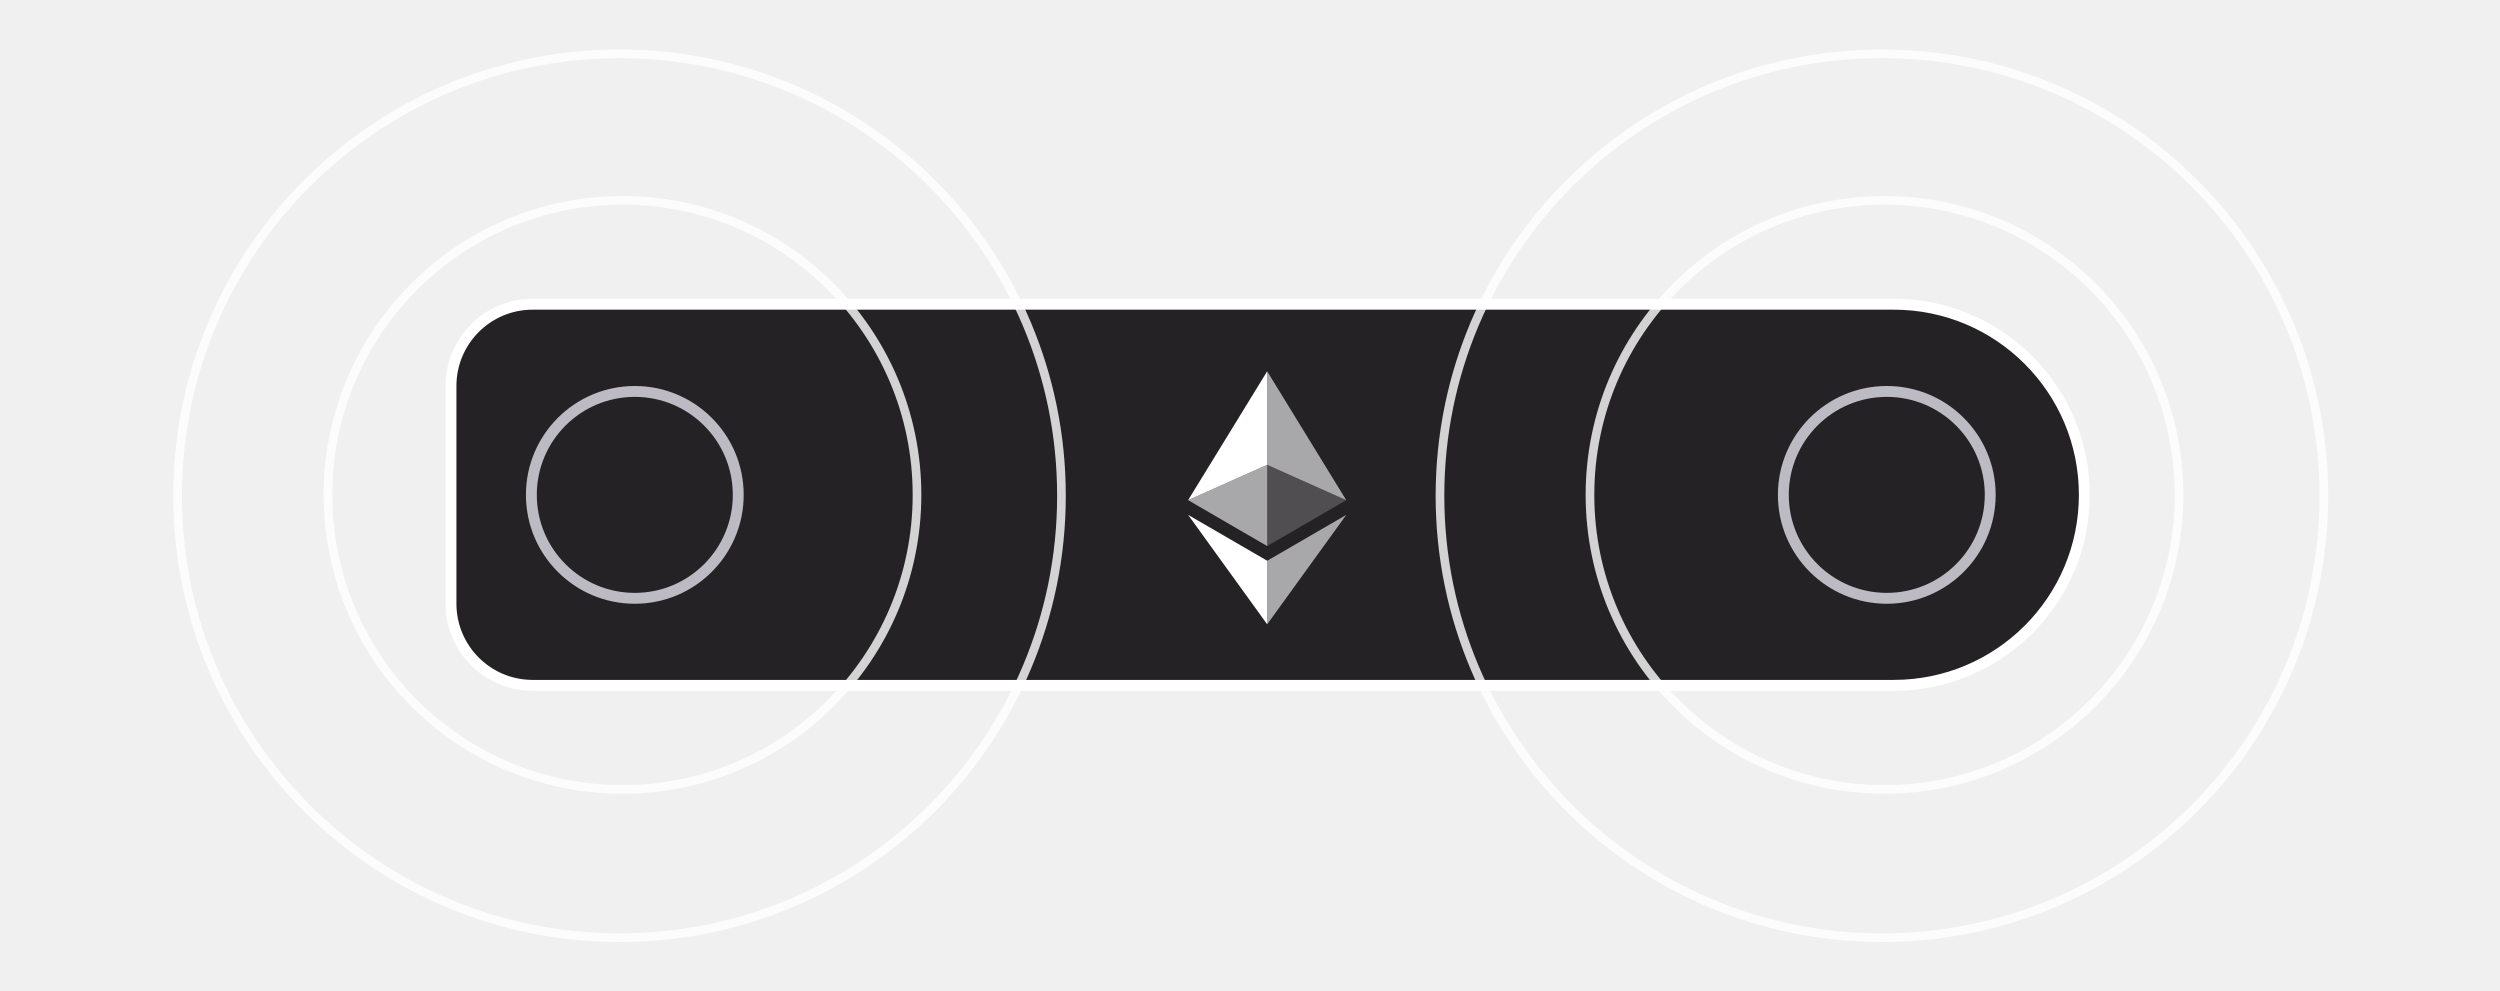
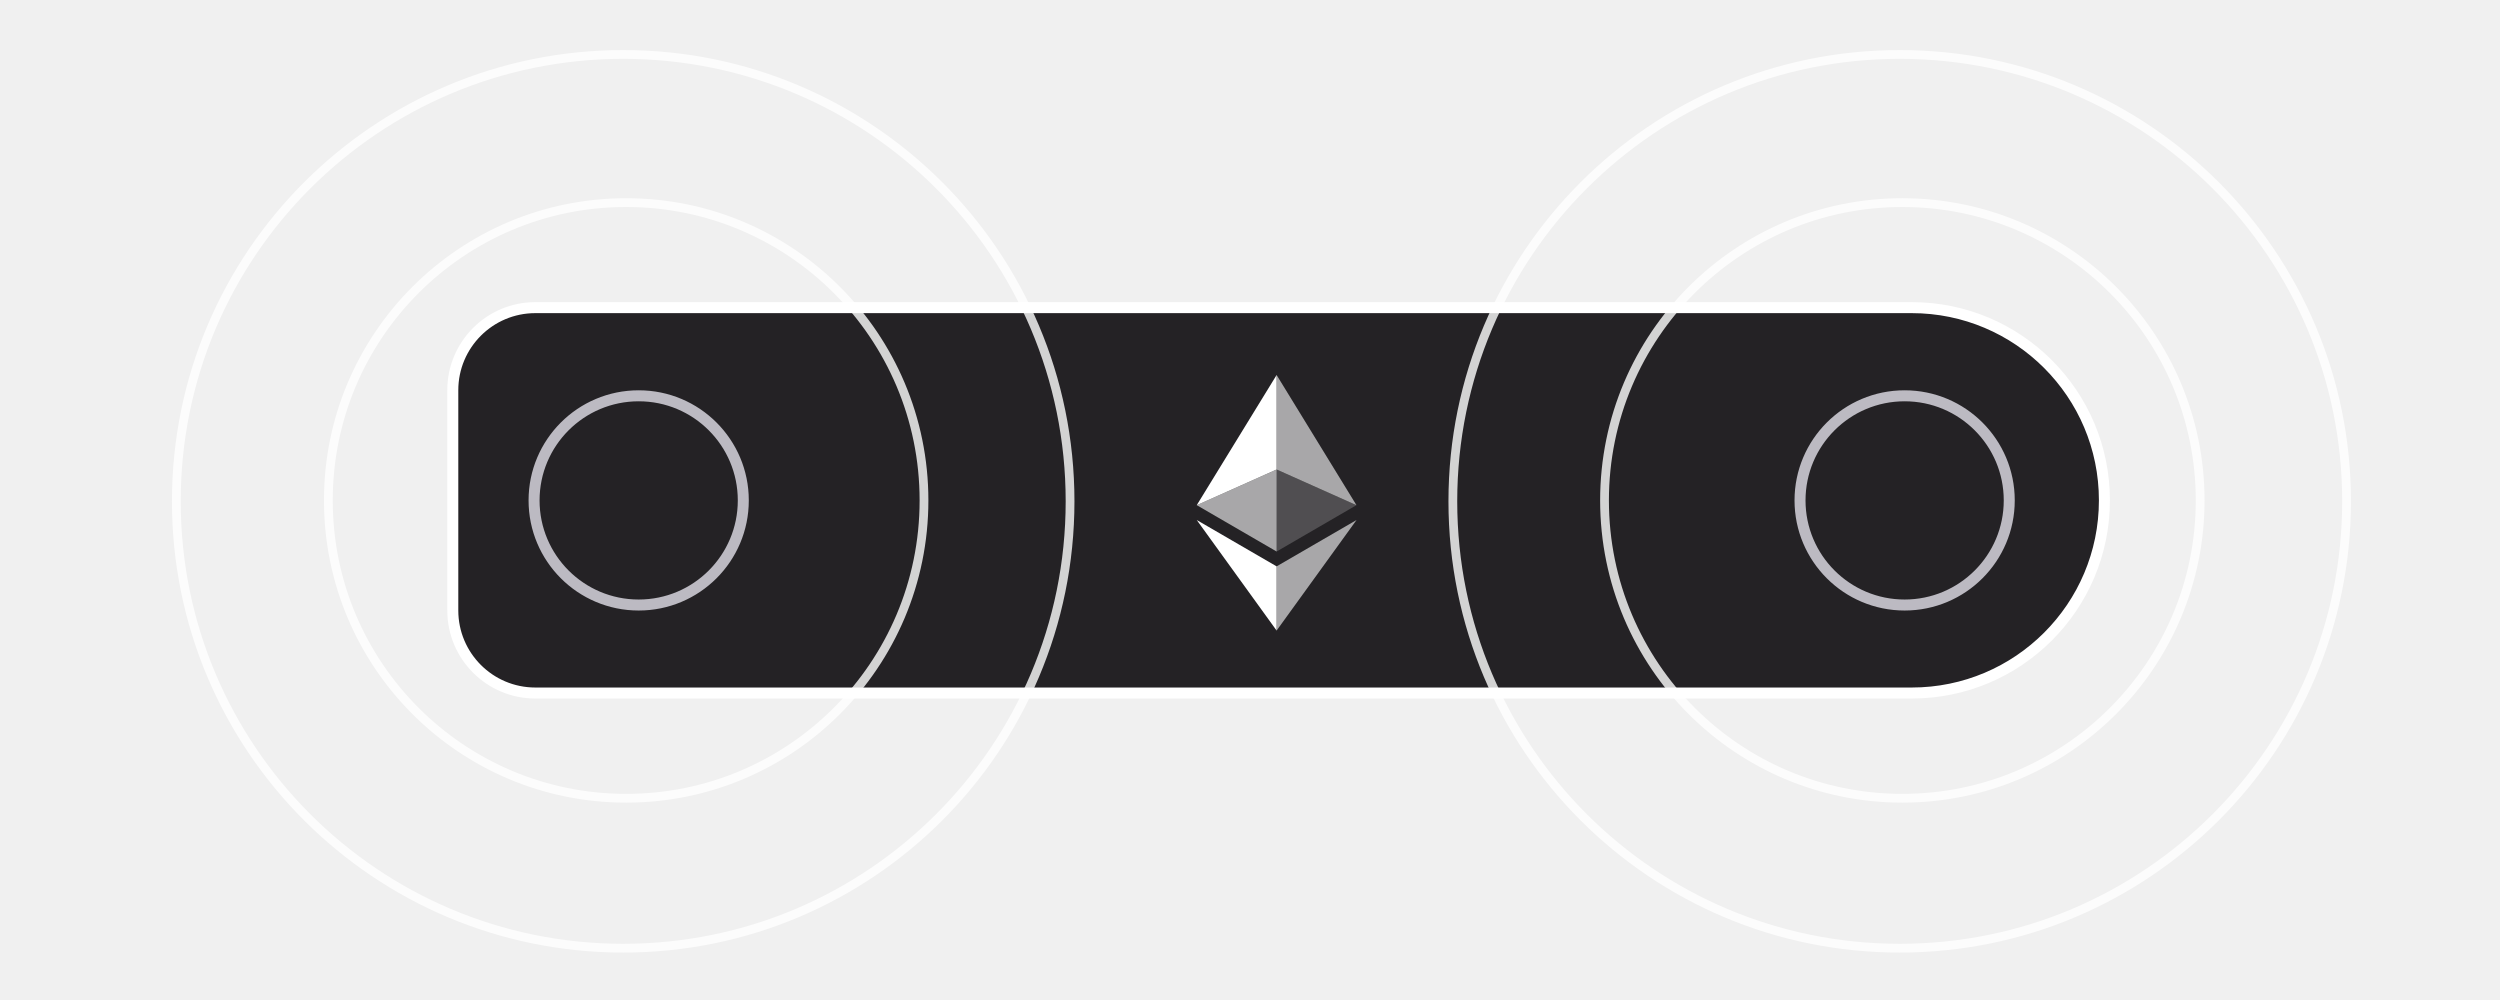
- <svg xmlns="http://www.w3.org/2000/svg" width="101" height="40" viewBox="0 0 101 40" fill="none">
+ <svg xmlns="http://www.w3.org/2000/svg" width="110" height="44" viewBox="0 0 110 44" fill="none">
  <defs>
    <style>
-     
- 
    @keyframes c1 {
      0% {
        opacity: 0.8;
      }
      15% {
        opacity: 0;
      }
      50% {
        opacity: 0;
      }
      65% {
        opacity: 0.8;
      }
      100% {
        opacity: 0.8;
      }
    }

    .c1 {
      animation: c1 1500ms linear infinite normal forwards;
    }

    @keyframes c2 {
      0% {
        opacity: 0.8;
      }
      15% {
        opacity: 0;
      }
      50% {
        opacity: 0;
      }
      65% {
        opacity: 0;
      }
      85% {
        opacity: 0.8;
      }
      100% {
        opacity: 0.8;
      }
    }

    .c2 {
      animation: c2 1500ms linear infinite normal forwards;
    }
  </style>
  </defs>
-   <path d="M18.22 15.591C18.22 13.768 19.697 12.291 21.519 12.291H76.508C80.76 12.291 84.207 15.738 84.207 19.99C84.207 24.241 80.76 27.688 76.508 27.688H21.519C19.697 27.688 18.22 26.211 18.22 24.389V15.591Z" fill="#242225" stroke="white" stroke-width="0.44" />
-   <circle class="c0" cx="25.646" cy="19.993" r="4.179" stroke="#BCBAC2" stroke-width="0.44" />
-   <circle class="c1" opacity="0.8" cx="25.148" cy="19.994" r="11.899" stroke="white" stroke-width="0.35" />
-   <circle class="c2" opacity="0.8" cx="25.029" cy="20.029" r="17.854" stroke="white" stroke-width="0.35" />
-   <circle class="c0" cx="76.226" cy="19.993" r="4.179" stroke="#BCBAC2" stroke-width="0.44" />
-   <circle class="c1" opacity="0.8" cx="76.134" cy="19.994" r="11.899" stroke="white" stroke-width="0.35" />
-   <circle class="c2" opacity="0.8" cx="76.029" cy="20.029" r="17.854" stroke="white" stroke-width="0.35" />
-   <path d="M51.194 15V18.779L54.388 20.206L51.194 15Z" fill="white" fill-opacity="0.602" />
-   <path d="M51.194 15L48 20.206L51.194 18.779V15Z" fill="white" />
-   <path d="M51.194 22.655V25.222L54.39 20.801L51.194 22.655Z" fill="white" fill-opacity="0.602" />
-   <path d="M51.194 25.222V22.654L48 20.801L51.194 25.222Z" fill="white" />
-   <path d="M51.194 22.061L54.388 20.206L51.194 18.78V22.061Z" fill="white" fill-opacity="0.2" />
-   <path d="M48 20.206L51.194 22.061V18.78L48 20.206Z" fill="white" fill-opacity="0.602" />
+   <path d="M23.556 13.536H84.116C88.798 13.536 92.594 17.332 92.594 22.015C92.594 26.697 88.798 30.493 84.116 30.493H23.556C21.549 30.493 19.923 28.866 19.923 26.859V17.17C19.923 15.163 21.549 13.536 23.556 13.536Z" fill="#242225" stroke="white" stroke-width="0.484" />
+   <circle class="c0" cx="28.102" cy="22.018" r="4.603" stroke="#BCBAC2" stroke-width="0.484" />
+   <circle class="c1" opacity="0.8" cx="27.552" cy="22.019" r="13.104" stroke="white" stroke-width="0.386" />
+   <circle class="c2" opacity="0.8" cx="27.421" cy="22.058" r="19.662" stroke="white" stroke-width="0.386" />
+   <circle class="c0" cx="83.804" cy="22.018" r="4.603" stroke="#BCBAC2" stroke-width="0.484" />
+   <circle class="c1" opacity="0.8" cx="83.703" cy="22.019" r="13.104" stroke="white" stroke-width="0.386" />
+   <circle class="c2" opacity="0.8" cx="83.587" cy="22.058" r="19.662" stroke="white" stroke-width="0.386" />
+   <path d="M56.171 16.5V20.657L59.684 22.227L56.171 16.5Z" fill="white" fill-opacity="0.602" />
+   <path d="M56.171 16.5L52.657 22.227L56.171 20.657V16.5Z" fill="white" />
+   <path d="M56.171 24.92V27.745L59.687 22.881L56.171 24.92Z" fill="white" fill-opacity="0.602" />
+   <path d="M56.171 27.745V24.92L52.657 22.881L56.171 27.745Z" fill="white" />
+   <path d="M56.171 24.267L59.684 22.227L56.171 20.658V24.267Z" fill="white" fill-opacity="0.2" />
+   <path d="M52.657 22.227L56.171 24.267V20.658L52.657 22.227Z" fill="white" fill-opacity="0.602" />
</svg>
